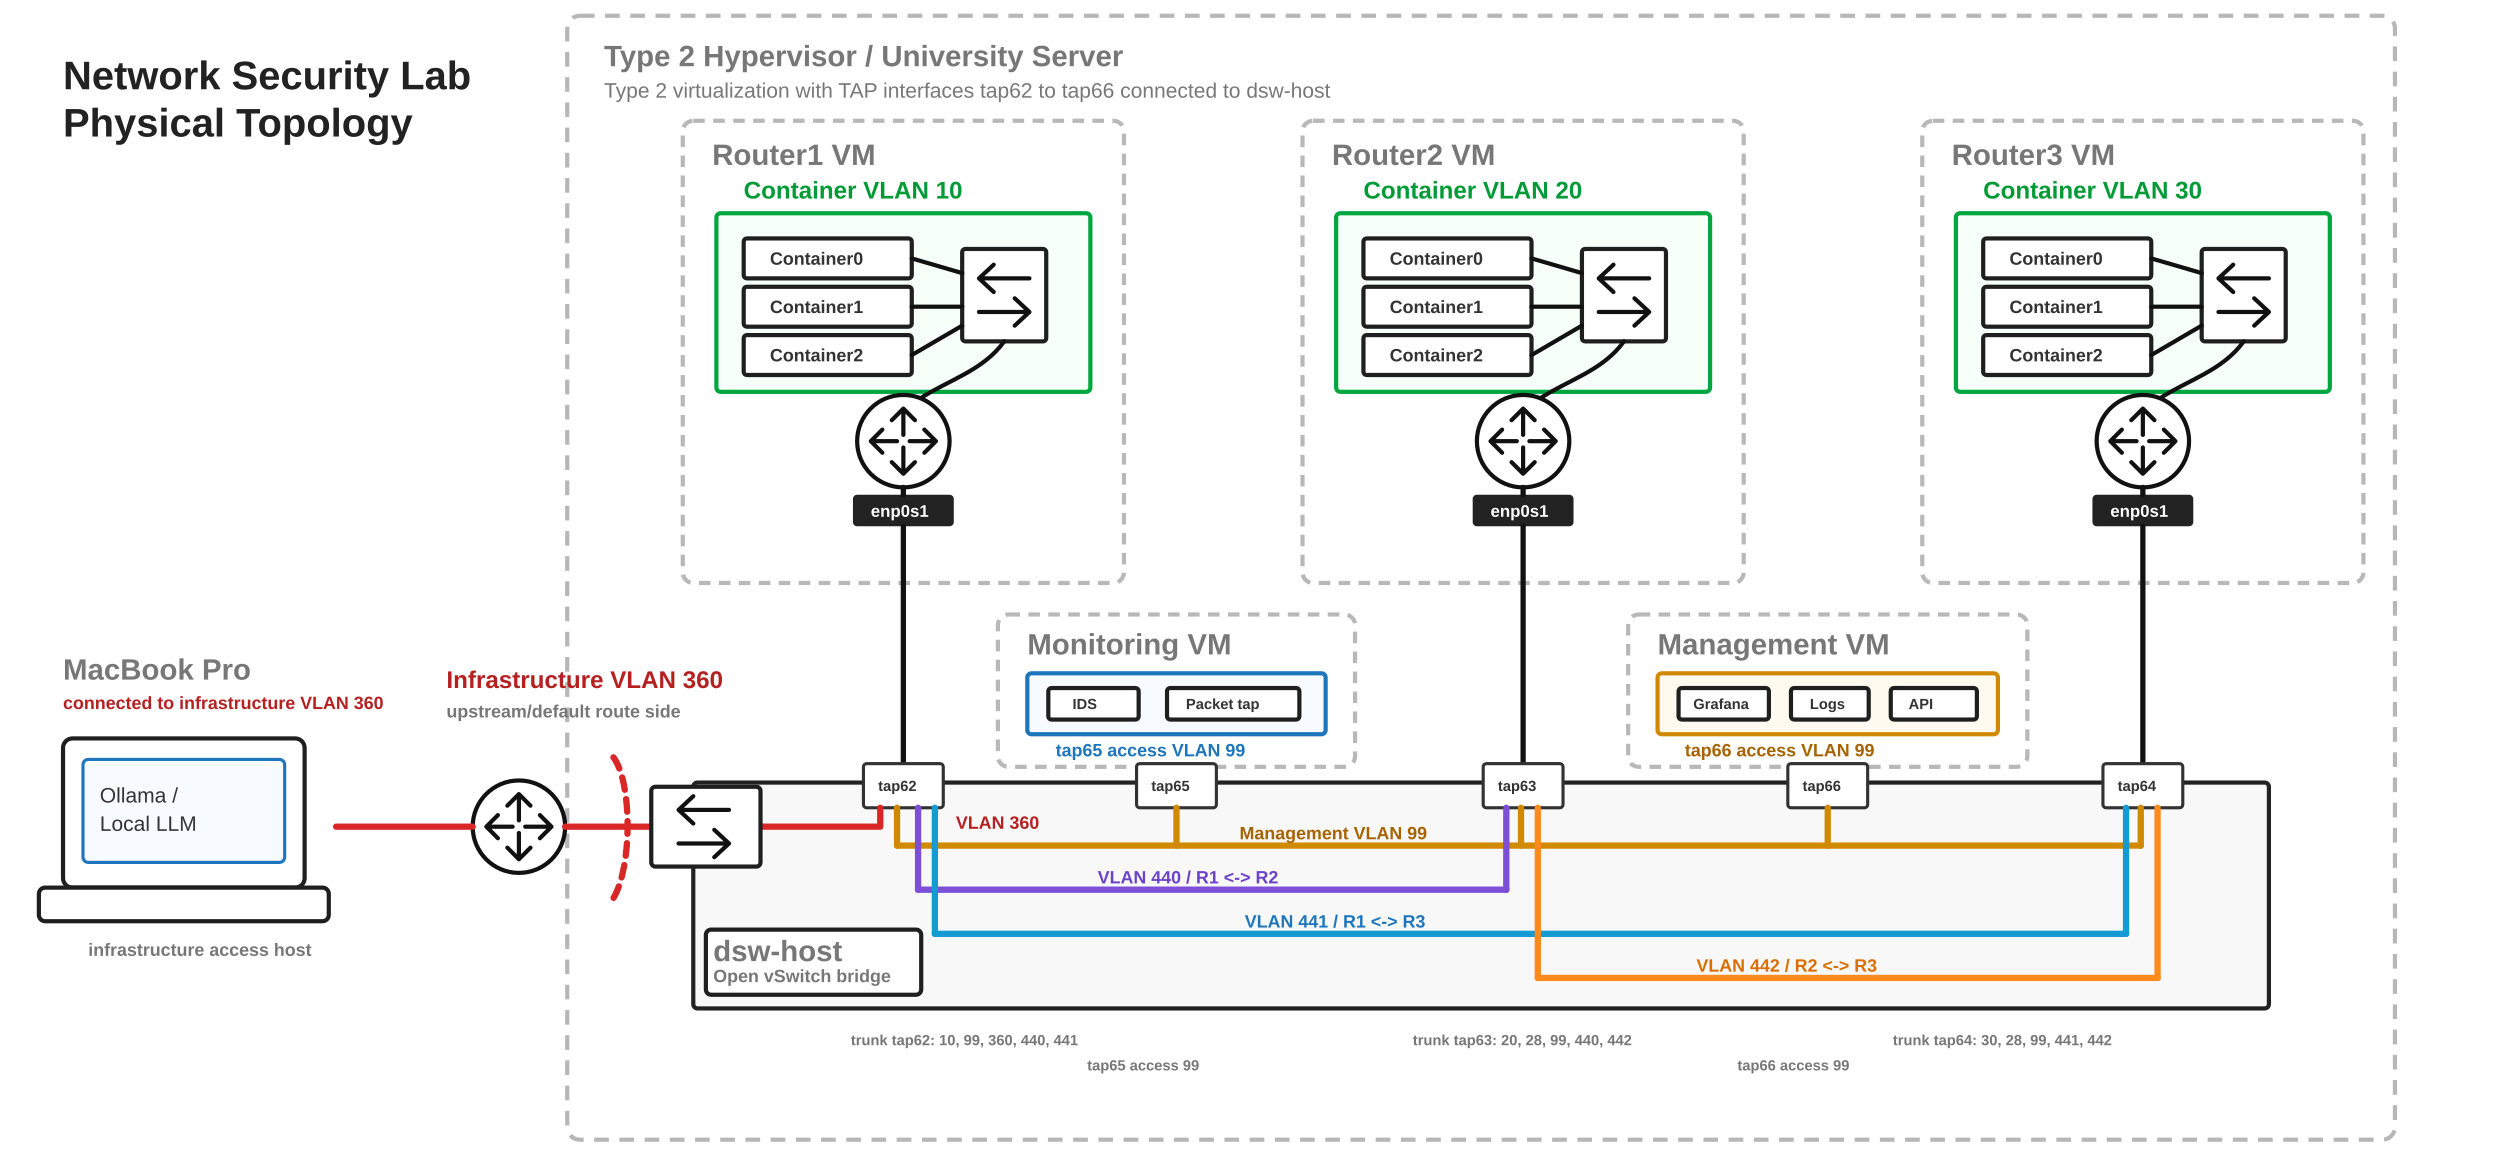
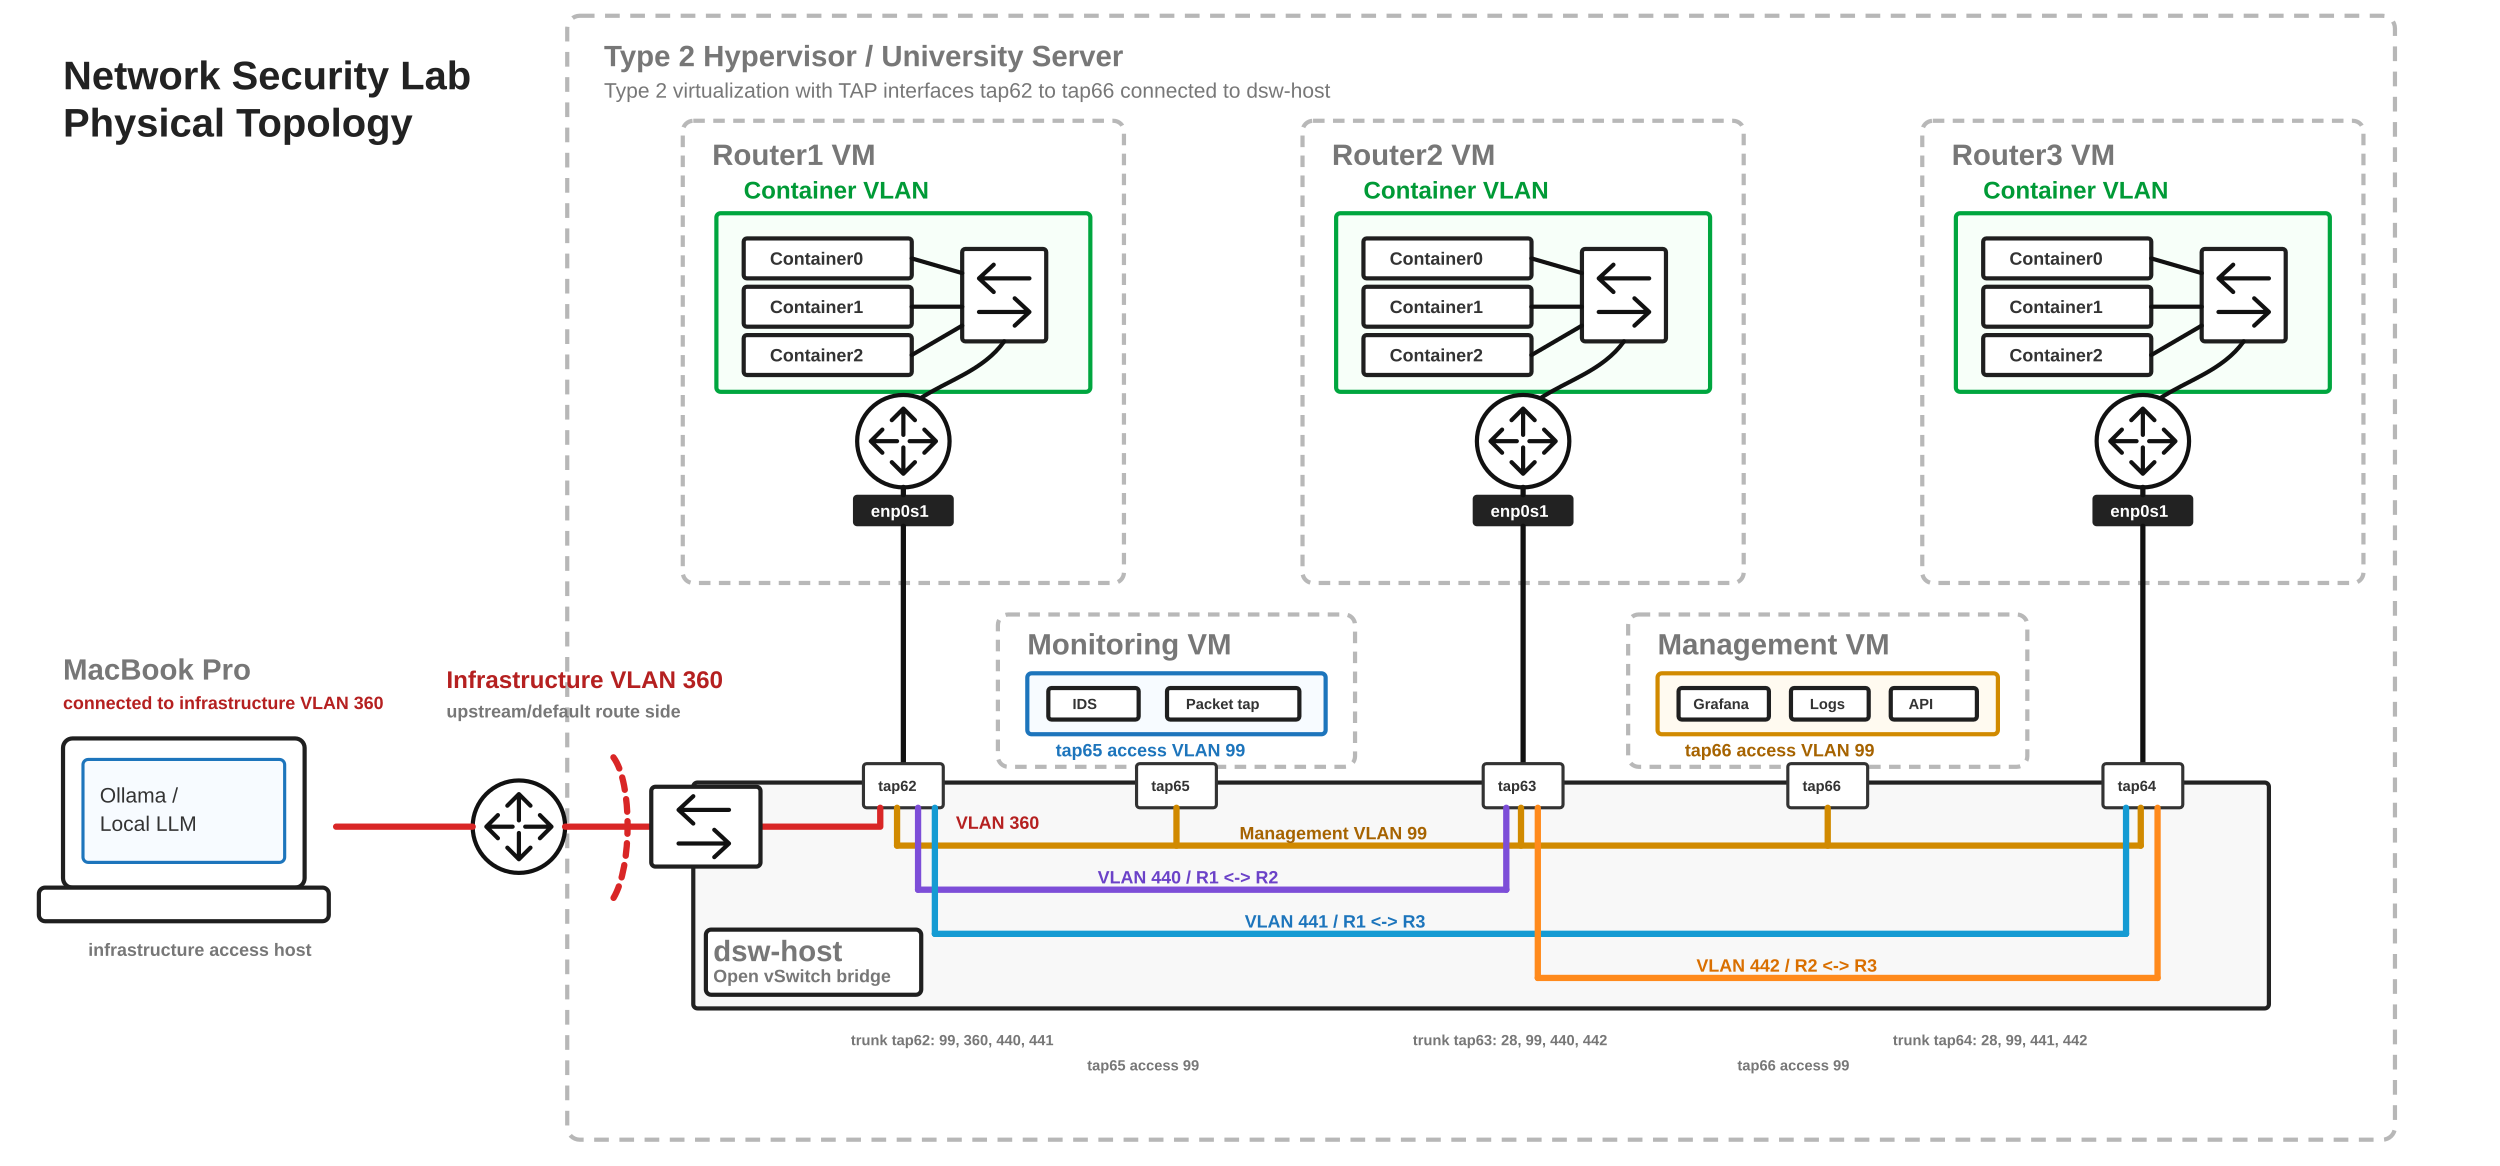
<svg xmlns="http://www.w3.org/2000/svg" width="2380" height="1110" viewBox="-420 115 2380 1110" role="img" aria-labelledby="title desc">
  <defs>
    <style>
      .canvas { fill: #ffffff; }
      .frame { fill: #ffffff; stroke: #b7b7b7; stroke-width: 4; stroke-dasharray: 14 10; }
      .vm { fill: #ffffff; stroke: #b8b8b8; stroke-width: 4; stroke-dasharray: 11 8; }
      .vlan-box { fill: #f7fff9; stroke: #00a63f; stroke-width: 4; }
      .mgmt-box { fill: #fffaf0; stroke: #d18a00; stroke-width: 4; }
      .monitor-box { fill: #f7fbff; stroke: #1d75bc; stroke-width: 4; }
      .device { fill: #ffffff; stroke: #1f1f1f; stroke-width: 4; }
      .router { fill: #ffffff; stroke: #111111; stroke-width: 4; }
      .switch { fill: #f8f8f8; stroke: #222222; stroke-width: 4; }
      .port { fill: #ffffff; stroke: #333333; stroke-width: 3; }
      .cable { fill: none; stroke: #111111; stroke-width: 4; stroke-linecap: round; stroke-linejoin: round; }
      .trunk { fill: none; stroke: #111111; stroke-width: 5; stroke-linecap: round; stroke-linejoin: round; }
      .infra-line { fill: none; stroke: #d92626; stroke-width: 6; stroke-linecap: round; stroke-linejoin: round; }
      .mgmt-line { fill: none; stroke: #d18a00; stroke-width: 6; stroke-linecap: round; stroke-linejoin: round; }
      .v440 { fill: none; stroke: #7d4ed8; stroke-width: 6; stroke-linecap: round; stroke-linejoin: round; }
      .v441 { fill: none; stroke: #159bd3; stroke-width: 6; stroke-linecap: round; stroke-linejoin: round; }
      .v442 { fill: none; stroke: #ff8a1c; stroke-width: 6; stroke-linecap: round; stroke-linejoin: round; }
      .dash { stroke-dasharray: 12 9; }
      .title { font: 700 38px Arial, Helvetica, sans-serif; fill: #222222; }
      .section-title { font: 700 28px Arial, Helvetica, sans-serif; fill: #333333; }
      .label { font: 600 23px Arial, Helvetica, sans-serif; fill: #333333; }
      .small { font: 500 20px Arial, Helvetica, sans-serif; fill: #333333; }
      .tiny { font: 600 17px Arial, Helvetica, sans-serif; fill: #333333; }
      .micro { font: 600 14px Arial, Helvetica, sans-serif; fill: #333333; }
      .muted { fill: #777777; }
      .green { fill: #009a36; }
      .red { fill: #b52020; }
      .amber { fill: #a66300; }
      .blue { fill: #1d75bc; }
      .purple { fill: #6b42c8; }
      .orange { fill: #d96f00; }
      .port-tag { fill: #222222; }
      .port-text { font: 700 16px Arial, Helvetica, sans-serif; fill: #ffffff; }
      .icon-stroke { fill: none; stroke: #111111; stroke-width: 4; stroke-linecap: round; stroke-linejoin: round; }
    </style>
    <g id="router-glyph">
      <circle class="router" cx="0" cy="0" r="44" />
      <path class="icon-stroke" d="M 0 -6 L 0 -31 M -11 -20 L 0 -31 L 11 -20" />
      <path class="icon-stroke" d="M 0 6 L 0 31 M -11 20 L 0 31 L 11 20" />
      <path class="icon-stroke" d="M -6 0 L -31 0 M -20 -11 L -31 0 L -20 11" />
      <path class="icon-stroke" d="M 6 0 L 31 0 M 20 -11 L 31 0 L 20 11" />
    </g>
    <g id="switch-glyph">
      <path class="icon-stroke" d="M 24 -16 L -24 -16 M -10 -29 L -24 -16 L -10 -3" />
      <path class="icon-stroke" d="M -24 16 L 24 16 M 10 3 L 24 16 L 10 29" />
    </g>
  </defs>
  <rect class="canvas" x="-420" y="115" width="2380" height="1110" />
  <rect class="frame" x="120" y="130" width="1740" height="1070" rx="12" />
  <text class="section-title muted" x="155" y="178">Type 2 Hypervisor / University Server</text>
  <text class="small muted" x="155" y="208">Type 2 virtualization with TAP interfaces tap62 to tap66 connected to dsw-host</text>
  <g id="router1-vm" transform="translate(230 230)">
    <rect class="vm" x="0" y="0" width="420" height="440" rx="10" />
    <text class="section-title muted" x="28" y="42">Router1 VM</text>
-     <text class="label green" x="58" y="74">Container VLAN 10</text>
+     <text class="label green" x="58" y="74">Container VLAN</text>
    <rect class="vlan-box" x="32" y="88" width="356" height="170" rx="4" />
    <rect class="device" x="58" y="112" width="160" height="38" rx="3" />
    <rect class="device" x="58" y="158" width="160" height="38" rx="3" />
    <rect class="device" x="58" y="204" width="160" height="38" rx="3" />
    <text class="tiny" x="83" y="137">Container0</text>
    <text class="tiny" x="83" y="183">Container1</text>
    <text class="tiny" x="83" y="229">Container2</text>
    <rect class="device" x="266" y="122" width="80" height="88" rx="3" />
    <use href="#switch-glyph" transform="translate(306 166)" />
    <path class="cable" d="M 218 131 L 266 145 M 218 177 L 266 177 M 218 223 L 266 195" />
    <path class="cable" d="M 306 210 C 286 238 252 247 225 265" />
    <use href="#router-glyph" transform="translate(210 305)" />
    <rect class="port-tag" x="162" y="356" width="96" height="30" rx="4" />
    <text class="port-text" x="179" y="377">enp0s1</text>
    <path class="trunk" d="M 210 349 L 210 356 M 210 386 L 210 630" />
  </g>
  <g id="router2-vm" transform="translate(820 230)">
    <rect class="vm" x="0" y="0" width="420" height="440" rx="10" />
    <text class="section-title muted" x="28" y="42">Router2 VM</text>
-     <text class="label green" x="58" y="74">Container VLAN 20</text>
+     <text class="label green" x="58" y="74">Container VLAN</text>
    <rect class="vlan-box" x="32" y="88" width="356" height="170" rx="4" />
    <rect class="device" x="58" y="112" width="160" height="38" rx="3" />
    <rect class="device" x="58" y="158" width="160" height="38" rx="3" />
    <rect class="device" x="58" y="204" width="160" height="38" rx="3" />
    <text class="tiny" x="83" y="137">Container0</text>
    <text class="tiny" x="83" y="183">Container1</text>
    <text class="tiny" x="83" y="229">Container2</text>
    <rect class="device" x="266" y="122" width="80" height="88" rx="3" />
    <use href="#switch-glyph" transform="translate(306 166)" />
    <path class="cable" d="M 218 131 L 266 145 M 218 177 L 266 177 M 218 223 L 266 195" />
    <path class="cable" d="M 306 210 C 286 238 252 247 225 265" />
    <use href="#router-glyph" transform="translate(210 305)" />
    <rect class="port-tag" x="162" y="356" width="96" height="30" rx="4" />
    <text class="port-text" x="179" y="377">enp0s1</text>
    <path class="trunk" d="M 210 349 L 210 356 M 210 386 L 210 630" />
  </g>
  <g id="router3-vm" transform="translate(1410 230)">
    <rect class="vm" x="0" y="0" width="420" height="440" rx="10" />
    <text class="section-title muted" x="28" y="42">Router3 VM</text>
-     <text class="label green" x="58" y="74">Container VLAN 30</text>
+     <text class="label green" x="58" y="74">Container VLAN</text>
    <rect class="vlan-box" x="32" y="88" width="356" height="170" rx="4" />
    <rect class="device" x="58" y="112" width="160" height="38" rx="3" />
    <rect class="device" x="58" y="158" width="160" height="38" rx="3" />
    <rect class="device" x="58" y="204" width="160" height="38" rx="3" />
    <text class="tiny" x="83" y="137">Container0</text>
    <text class="tiny" x="83" y="183">Container1</text>
    <text class="tiny" x="83" y="229">Container2</text>
    <rect class="device" x="266" y="122" width="80" height="88" rx="3" />
    <use href="#switch-glyph" transform="translate(306 166)" />
    <path class="cable" d="M 218 131 L 266 145 M 218 177 L 266 177 M 218 223 L 266 195" />
    <path class="cable" d="M 306 210 C 286 238 252 247 225 265" />
    <use href="#router-glyph" transform="translate(210 305)" />
    <rect class="port-tag" x="162" y="356" width="96" height="30" rx="4" />
    <text class="port-text" x="179" y="377">enp0s1</text>
    <path class="trunk" d="M 210 349 L 210 356 M 210 386 L 210 630" />
  </g>
  <g id="monitoring-vm">
    <rect class="vm" x="530" y="700" width="340" height="145" rx="10" />
    <text class="section-title muted" x="558" y="738">Monitoring VM</text>
    <rect class="monitor-box" x="558" y="756" width="284" height="58" rx="4" />
    <rect class="device" x="578" y="770" width="86" height="30" rx="3" />
    <rect class="device" x="691" y="770" width="126" height="30" rx="3" />
    <text class="micro" x="601" y="790">IDS</text>
    <text class="micro" x="709" y="790">Packet tap</text>
    <text class="tiny blue" x="585" y="835">tap65 access VLAN 99</text>
    <path class="mgmt-line" d="M 700 845 L 700 860" />
  </g>
  <g id="management-vm">
    <rect class="vm" x="1130" y="700" width="380" height="145" rx="10" />
    <text class="section-title muted" x="1158" y="738">Management VM</text>
    <rect class="mgmt-box" x="1158" y="756" width="324" height="58" rx="4" />
    <rect class="device" x="1178" y="770" width="86" height="30" rx="3" />
    <rect class="device" x="1285" y="770" width="74" height="30" rx="3" />
    <rect class="device" x="1380" y="770" width="82" height="30" rx="3" />
    <text class="micro" x="1192" y="790">Grafana</text>
    <text class="micro" x="1303" y="790">Logs</text>
    <text class="micro" x="1397" y="790">API</text>
    <text class="tiny amber" x="1184" y="835">tap66 access VLAN 99</text>
    <path class="mgmt-line" d="M 1320 845 L 1320 860" />
  </g>
  <g id="dsw-host">
    <rect class="switch" x="240" y="860" width="1500" height="215" rx="4" />
    <rect class="port" x="402" y="842" width="76" height="42" rx="3" />
    <rect class="port" x="662" y="842" width="76" height="42" rx="3" />
    <rect class="port" x="992" y="842" width="76" height="42" rx="3" />
    <rect class="port" x="1282" y="842" width="76" height="42" rx="3" />
    <rect class="port" x="1582" y="842" width="76" height="42" rx="3" />
    <text class="micro" x="416" y="868">tap62</text>
    <text class="micro" x="676" y="868">tap65</text>
    <text class="micro" x="1006" y="868">tap63</text>
    <text class="micro" x="1296" y="868">tap66</text>
    <text class="micro" x="1596" y="868">tap64</text>
-     <text class="micro muted" x="390" y="1110">trunk tap62: 10, 99, 360, 440, 441</text>
-     <text class="micro muted" x="925" y="1110">trunk tap63: 20, 28, 99, 440, 442</text>
-     <text class="micro muted" x="1382" y="1110">trunk tap64: 30, 28, 99, 441, 442</text>
+     <text class="micro muted" x="390" y="1110">trunk tap62: 99, 360, 440, 441</text>
+     <text class="micro muted" x="925" y="1110">trunk tap63: 28, 99, 440, 442</text>
+     <text class="micro muted" x="1382" y="1110">trunk tap64: 28, 99, 441, 442</text>
    <text class="micro muted" x="615" y="1134">tap65 access 99</text>
    <text class="micro muted" x="1234" y="1134">tap66 access 99</text>
    <path class="infra-line" d="M 254 902 L 418 902 L 418 884" />
    <text class="tiny red" x="490" y="904">VLAN 360</text>
    <path class="mgmt-line" d="M 434 920 L 700 920 L 1028 920 L 1320 920 L 1618 920" />
    <path class="mgmt-line" d="M 434 884 L 434 920 M 700 884 L 700 920 M 1028 884 L 1028 920 M 1320 884 L 1320 920 M 1618 884 L 1618 920" />
    <text class="tiny amber" x="760" y="914">Management VLAN 99</text>
    <path class="v440" d="M 454 962 L 1014 962" />
    <path class="v440" d="M 454 884 L 454 962 M 1014 884 L 1014 962" />
    <text class="tiny purple" x="625" y="956">VLAN 440 / R1 &lt;-&gt; R2</text>
    <path class="v441" d="M 470 1004 L 1604 1004" />
    <path class="v441" d="M 470 884 L 470 1004 M 1604 884 L 1604 1004" />
    <text class="tiny blue" x="765" y="998">VLAN 441 / R1 &lt;-&gt; R3</text>
    <path class="v442" d="M 1044 1046 L 1634 1046" />
    <path class="v442" d="M 1044 884 L 1044 1046 M 1634 884 L 1634 1046" />
    <text class="tiny orange" x="1195" y="1040">VLAN 442 / R2 &lt;-&gt; R3</text>
    <rect class="device" x="252" y="1000" width="205" height="62" rx="5" />
    <text class="section-title muted" x="259" y="1030">dsw-host</text>
    <text class="tiny muted" x="259" y="1050">Open vSwitch bridge</text>
  </g>
  <g id="infrastructure-side">
    <text class="label red" x="5" y="770">Infrastructure VLAN 360</text>
    <text class="tiny muted" x="5" y="798">upstream/default route side</text>
    <use href="#router-glyph" transform="translate(74 902)" />
    <path class="infra-line" d="M 118 902 L 250 902" />
    <path class="infra-line dash" d="M 164 836 C 182 860 182 940 164 970" />
  </g>
  <g id="macbook-pro">
    <text class="title" x="-360" y="200">Network Security Lab</text>
    <text class="title" x="-360" y="245">Physical Topology</text>
    <text class="section-title muted" x="-360" y="762">MacBook Pro</text>
    <text class="tiny red" x="-360" y="790">connected to infrastructure VLAN 360</text>
    <path class="infra-line" d="M -100 902 L 30 902" />
    <rect class="device" x="-360" y="818" width="230" height="142" rx="9" />
    <rect x="-341" y="838" width="192" height="98" rx="5" fill="#f7fbff" stroke="#1d75bc" stroke-width="3" />
    <rect class="device" x="-383" y="960" width="276" height="32" rx="6" />
    <text class="small" x="-325" y="879">Ollama /</text>
    <text class="small" x="-325" y="906">Local LLM</text>
    <text class="tiny muted" x="-336" y="1025">infrastructure access host</text>
  </g>
  <g id="dsw-host-left-switch">
    <rect class="device" x="200" y="864" width="104" height="76" rx="4" />
    <use href="#switch-glyph" transform="translate(250 902)" />
  </g>
</svg>
